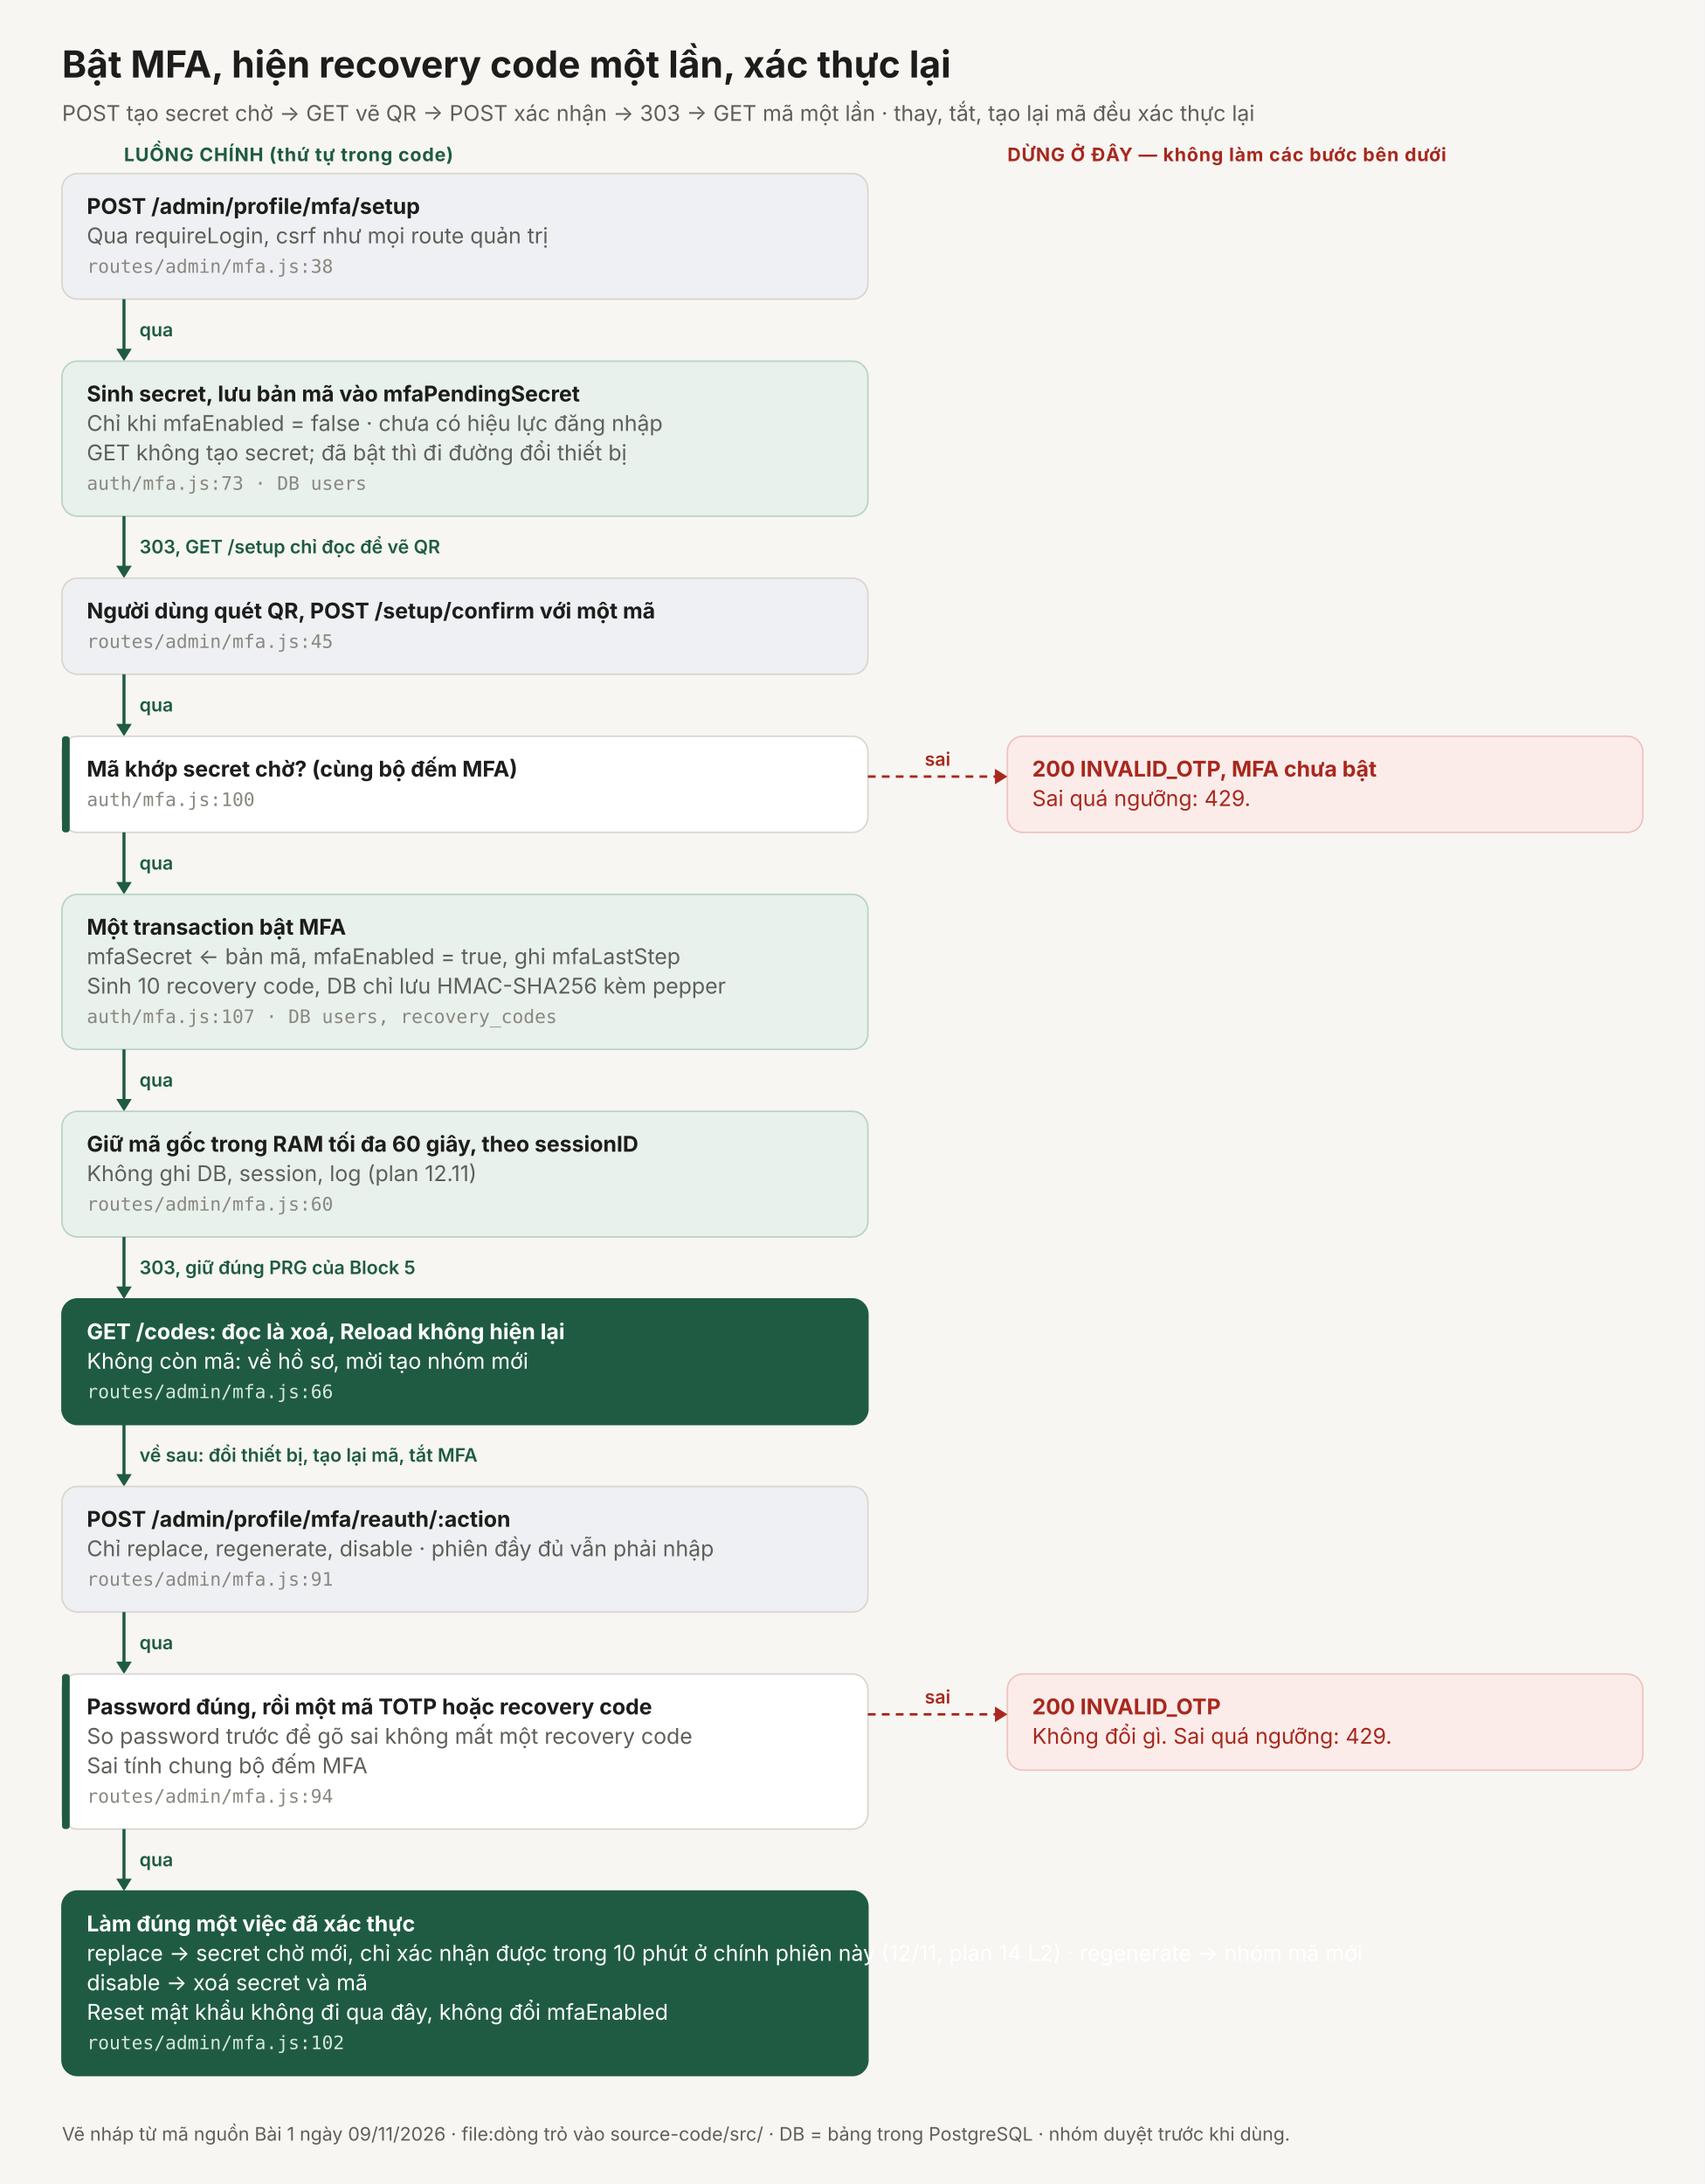
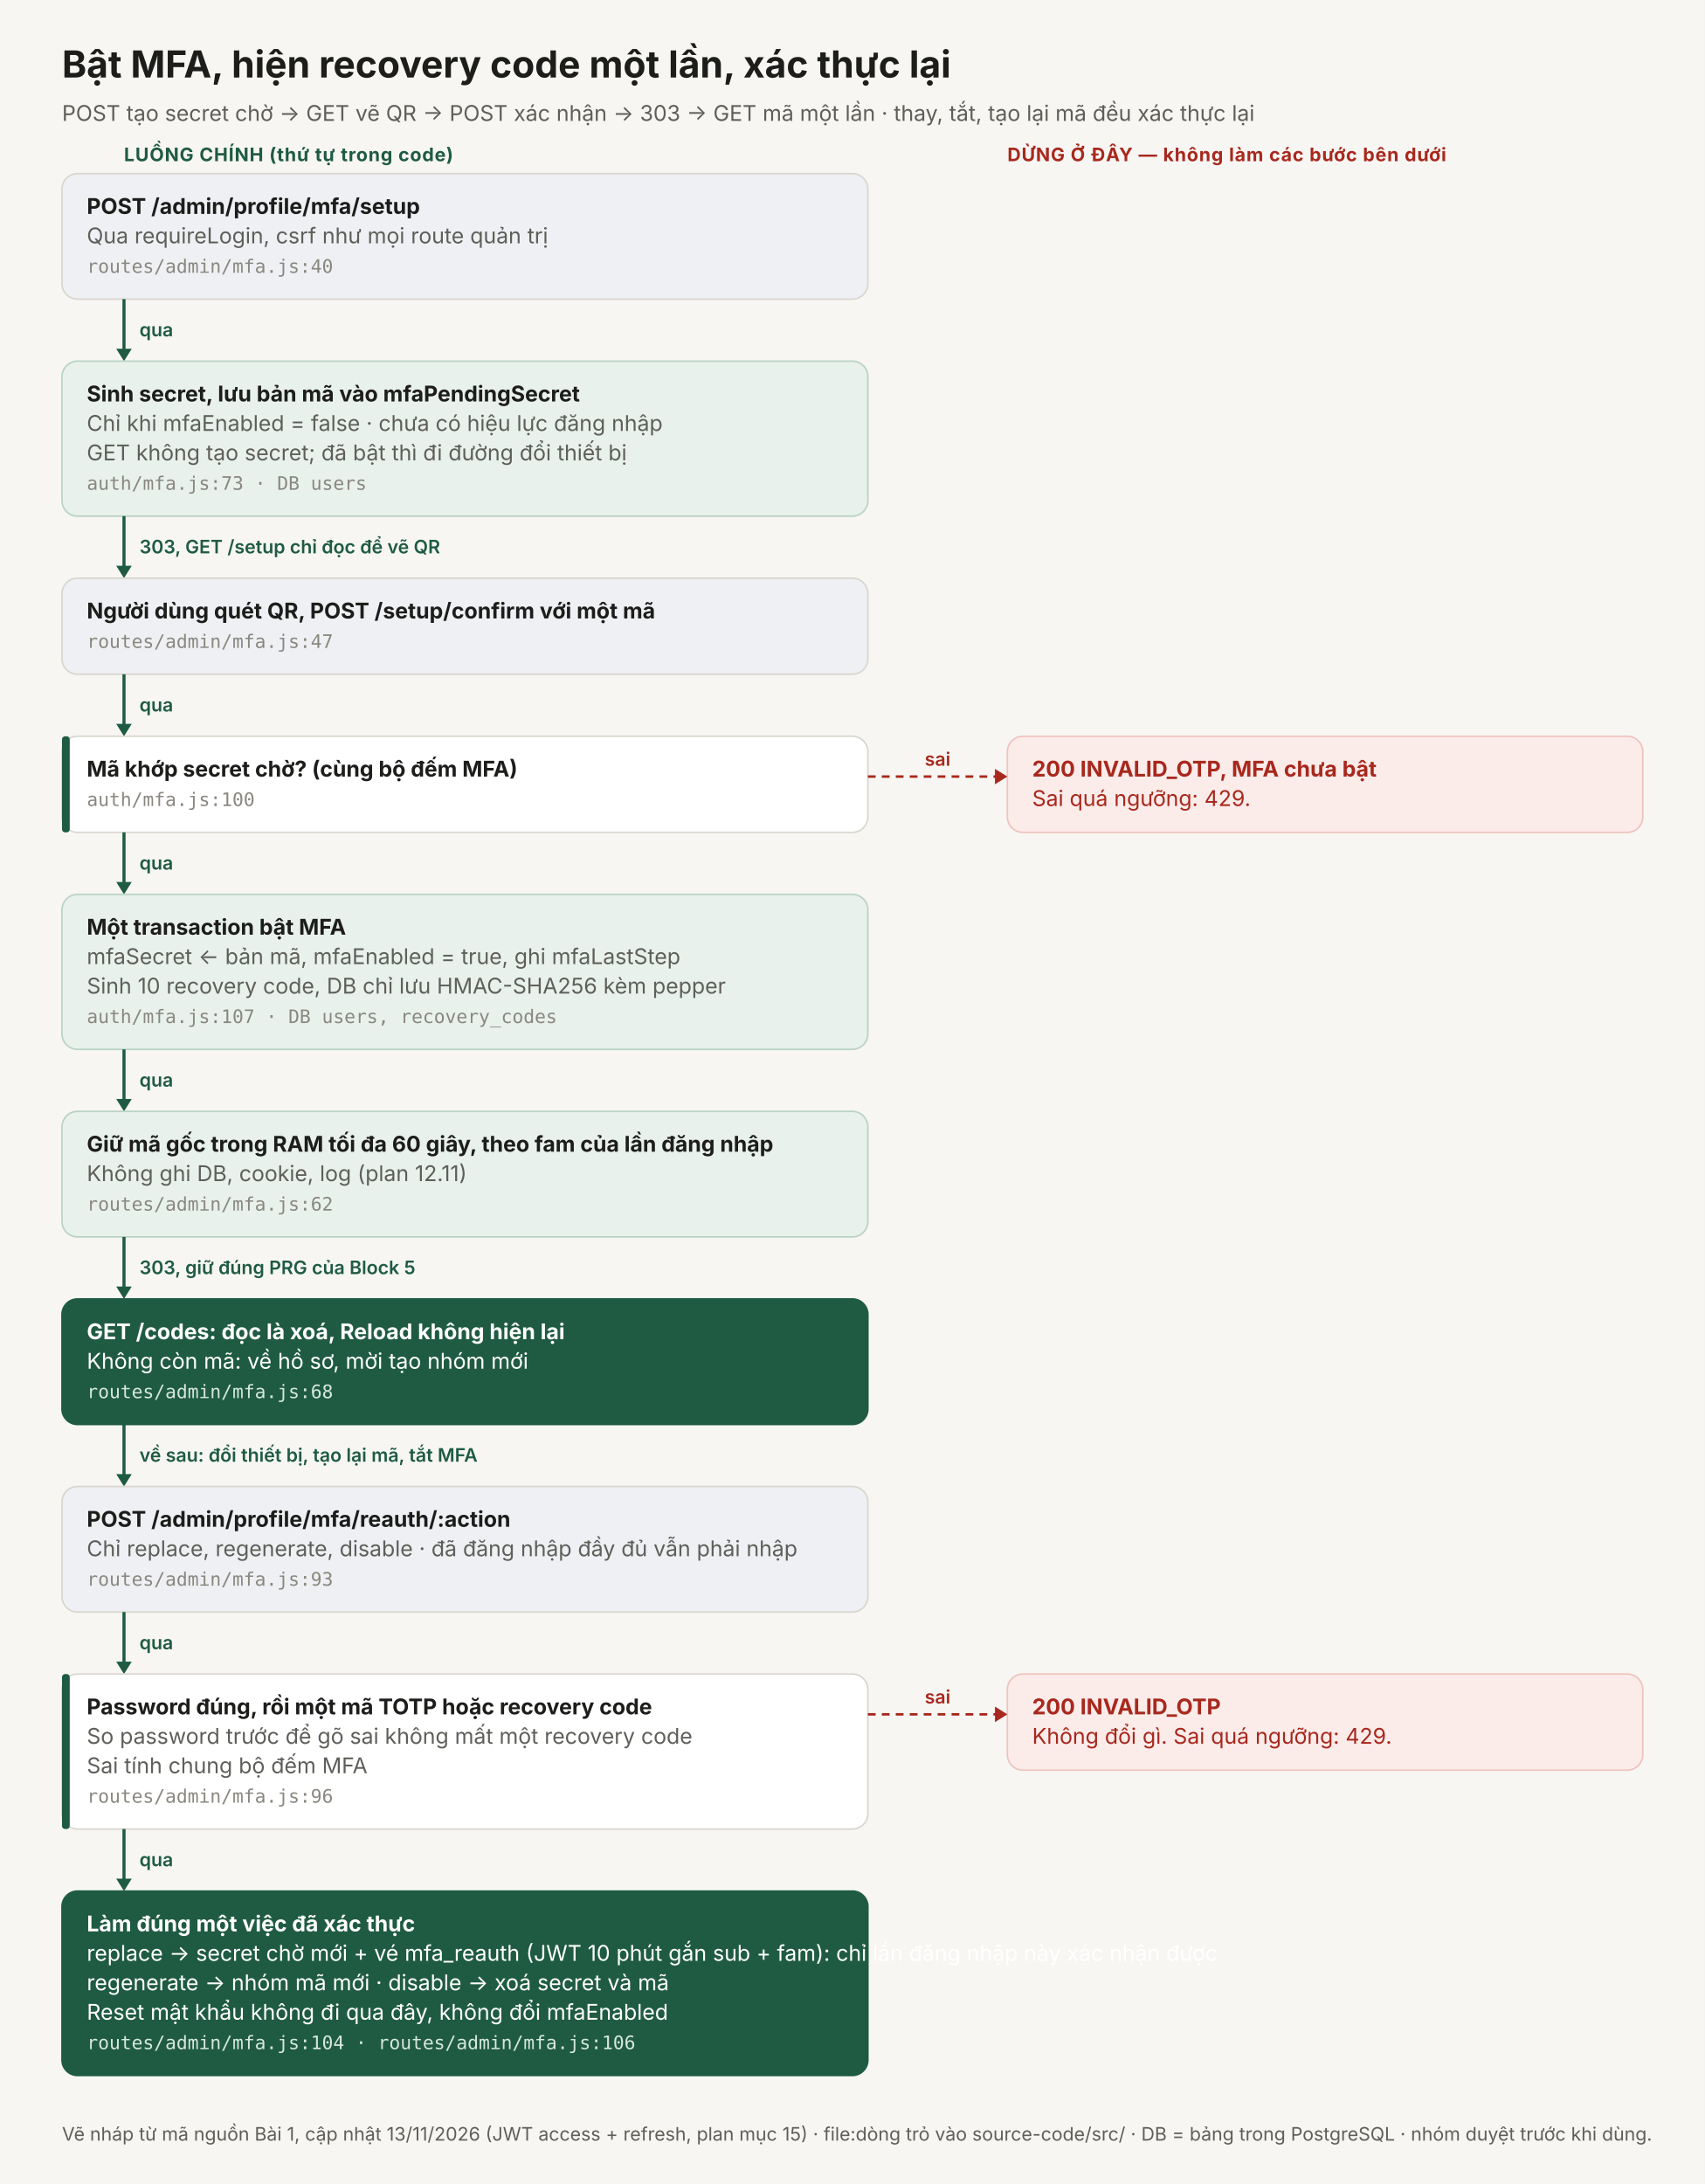
<svg xmlns="http://www.w3.org/2000/svg" viewBox="0 0 1100 1409" width="1100" height="1409" font-family="'Be Vietnam Pro', system-ui, -apple-system, 'Segoe UI', sans-serif" font-size="14">
  <rect width="1100" height="1409" fill="#f7f6f3" />
  <text x="40" y="50" font-size="24" font-weight="700" fill="#1d1d1b">Bật MFA, hiện recovery code một lần, xác thực lại</text>
  <text x="40" y="78" fill="#5f5f5a">POST tạo secret chờ → GET vẽ QR → POST xác nhận → 303 → GET mã một lần · thay, tắt, tạo lại mã đều xác thực lại</text>
  <text x="80" y="104" font-size="12" font-weight="700" fill="#1f5b43" letter-spacing=".04em">LUỒNG CHÍNH (thứ tự trong code)</text>
  <text x="650" y="104" font-size="12" font-weight="700" fill="#a8281d" letter-spacing=".04em">DỪNG Ở ĐÂY — không làm các bước bên dưới</text>
  <rect x="40" y="112" width="520" height="81" rx="10" fill="#eef0f3" stroke="#d9d6cf" />
  <text x="56" y="138" font-weight="700" fill="#1d1d1b">POST /admin/profile/mfa/setup</text>
  <text x="56" y="157" fill="#5f5f5a">Qua requireLogin, csrf như mọi route quản trị</text>
-   <text x="56" y="176" font-size="12" font-family="ui-monospace, SFMono-Regular, Menlo, monospace" fill="#8a8780">routes/admin/mfa.js:38</text>
+   <text x="56" y="176" font-size="12" font-family="ui-monospace, SFMono-Regular, Menlo, monospace" fill="#8a8780">routes/admin/mfa.js:40</text>
  <line x1="80" y1="193" x2="80" y2="227" stroke="#1f5b43" stroke-width="2" />
  <path d="M75 225 L80 233 L85 225Z" fill="#1f5b43" />
  <text x="90" y="217" font-size="12" fill="#1f5b43" font-weight="600">qua</text>
  <rect x="40" y="233" width="520" height="100" rx="10" fill="#e8f1ec" stroke="#b9d3c5" />
  <text x="56" y="259" font-weight="700" fill="#1d1d1b">Sinh secret, lưu bản mã vào mfaPendingSecret</text>
  <text x="56" y="278" fill="#5f5f5a">Chỉ khi mfaEnabled = false · chưa có hiệu lực đăng nhập</text>
  <text x="56" y="297" fill="#5f5f5a">GET không tạo secret; đã bật thì đi đường đổi thiết bị</text>
  <text x="56" y="316" font-size="12" font-family="ui-monospace, SFMono-Regular, Menlo, monospace" fill="#8a8780">auth/mfa.js:73 · DB users</text>
  <line x1="80" y1="333" x2="80" y2="367" stroke="#1f5b43" stroke-width="2" />
  <path d="M75 365 L80 373 L85 365Z" fill="#1f5b43" />
  <text x="90" y="357" font-size="12" fill="#1f5b43" font-weight="600">303, GET /setup chỉ đọc để vẽ QR</text>
  <rect x="40" y="373" width="520" height="62" rx="10" fill="#eef0f3" stroke="#d9d6cf" />
  <text x="56" y="399" font-weight="700" fill="#1d1d1b">Người dùng quét QR, POST /setup/confirm với một mã</text>
-   <text x="56" y="418" font-size="12" font-family="ui-monospace, SFMono-Regular, Menlo, monospace" fill="#8a8780">routes/admin/mfa.js:45</text>
+   <text x="56" y="418" font-size="12" font-family="ui-monospace, SFMono-Regular, Menlo, monospace" fill="#8a8780">routes/admin/mfa.js:47</text>
  <line x1="80" y1="435" x2="80" y2="469" stroke="#1f5b43" stroke-width="2" />
  <path d="M75 467 L80 475 L85 467Z" fill="#1f5b43" />
  <text x="90" y="459" font-size="12" fill="#1f5b43" font-weight="600">qua</text>
  <rect x="40" y="475" width="520" height="62" rx="10" fill="#ffffff" stroke="#d9d6cf" />
  <rect x="40" y="475" width="5" height="62" rx="2" fill="#1f5b43" />
  <text x="56" y="501" font-weight="700" fill="#1d1d1b">Mã khớp secret chờ? (cùng bộ đếm MFA)</text>
  <text x="56" y="520" font-size="12" font-family="ui-monospace, SFMono-Regular, Menlo, monospace" fill="#8a8780">auth/mfa.js:100</text>
  <rect x="650" y="475" width="410" height="62" rx="10" fill="#fbecea" stroke="#efc2bd" />
  <text x="666" y="501" font-weight="700" fill="#a8281d">200 INVALID_OTP, MFA chưa bật</text>
  <text x="666" y="520" fill="#a8281d">Sai quá ngưỡng: 429.</text>
  <line x1="560" y1="501" x2="644" y2="501" stroke="#a8281d" stroke-width="1.6" stroke-dasharray="5 4" />
  <path d="M642 496 L650 501 L642 506Z" fill="#a8281d" />
  <text x="605" y="494" font-size="12" text-anchor="middle" fill="#a8281d" font-weight="600">sai</text>
  <line x1="80" y1="537" x2="80" y2="571" stroke="#1f5b43" stroke-width="2" />
  <path d="M75 569 L80 577 L85 569Z" fill="#1f5b43" />
  <text x="90" y="561" font-size="12" fill="#1f5b43" font-weight="600">qua</text>
  <rect x="40" y="577" width="520" height="100" rx="10" fill="#e8f1ec" stroke="#b9d3c5" />
  <text x="56" y="603" font-weight="700" fill="#1d1d1b">Một transaction bật MFA</text>
  <text x="56" y="622" fill="#5f5f5a">mfaSecret ← bản mã, mfaEnabled = true, ghi mfaLastStep</text>
  <text x="56" y="641" fill="#5f5f5a">Sinh 10 recovery code, DB chỉ lưu HMAC-SHA256 kèm pepper</text>
  <text x="56" y="660" font-size="12" font-family="ui-monospace, SFMono-Regular, Menlo, monospace" fill="#8a8780">auth/mfa.js:107 · DB users, recovery_codes</text>
  <line x1="80" y1="677" x2="80" y2="711" stroke="#1f5b43" stroke-width="2" />
  <path d="M75 709 L80 717 L85 709Z" fill="#1f5b43" />
  <text x="90" y="701" font-size="12" fill="#1f5b43" font-weight="600">qua</text>
  <rect x="40" y="717" width="520" height="81" rx="10" fill="#e8f1ec" stroke="#b9d3c5" />
-   <text x="56" y="743" font-weight="700" fill="#1d1d1b">Giữ mã gốc trong RAM tối đa 60 giây, theo sessionID</text>
-   <text x="56" y="762" fill="#5f5f5a">Không ghi DB, session, log (plan 12.11)</text>
-   <text x="56" y="781" font-size="12" font-family="ui-monospace, SFMono-Regular, Menlo, monospace" fill="#8a8780">routes/admin/mfa.js:60</text>
+   <text x="56" y="743" font-weight="700" fill="#1d1d1b">Giữ mã gốc trong RAM tối đa 60 giây, theo fam của lần đăng nhập</text>
+   <text x="56" y="762" fill="#5f5f5a">Không ghi DB, cookie, log (plan 12.11)</text>
+   <text x="56" y="781" font-size="12" font-family="ui-monospace, SFMono-Regular, Menlo, monospace" fill="#8a8780">routes/admin/mfa.js:62</text>
  <line x1="80" y1="798" x2="80" y2="832" stroke="#1f5b43" stroke-width="2" />
  <path d="M75 830 L80 838 L85 830Z" fill="#1f5b43" />
  <text x="90" y="822" font-size="12" fill="#1f5b43" font-weight="600">303, giữ đúng PRG của Block 5</text>
  <rect x="40" y="838" width="520" height="81" rx="10" fill="#1f5b43" stroke="#1f5b43" />
  <text x="56" y="864" font-weight="700" fill="#ffffff">GET /codes: đọc là xoá, Reload không hiện lại</text>
  <text x="56" y="883" fill="#ffffff">Không còn mã: về hồ sơ, mời tạo nhóm mới</text>
-   <text x="56" y="902" font-size="12" font-family="ui-monospace, SFMono-Regular, Menlo, monospace" fill="#d6e7de">routes/admin/mfa.js:66</text>
+   <text x="56" y="902" font-size="12" font-family="ui-monospace, SFMono-Regular, Menlo, monospace" fill="#d6e7de">routes/admin/mfa.js:68</text>
  <line x1="80" y1="919" x2="80" y2="953" stroke="#1f5b43" stroke-width="2" />
  <path d="M75 951 L80 959 L85 951Z" fill="#1f5b43" />
  <text x="90" y="943" font-size="12" fill="#1f5b43" font-weight="600">về sau: đổi thiết bị, tạo lại mã, tắt MFA</text>
  <rect x="40" y="959" width="520" height="81" rx="10" fill="#eef0f3" stroke="#d9d6cf" />
  <text x="56" y="985" font-weight="700" fill="#1d1d1b">POST /admin/profile/mfa/reauth/:action</text>
-   <text x="56" y="1004" fill="#5f5f5a">Chỉ replace, regenerate, disable · phiên đầy đủ vẫn phải nhập</text>
-   <text x="56" y="1023" font-size="12" font-family="ui-monospace, SFMono-Regular, Menlo, monospace" fill="#8a8780">routes/admin/mfa.js:91</text>
+   <text x="56" y="1004" fill="#5f5f5a">Chỉ replace, regenerate, disable · đã đăng nhập đầy đủ vẫn phải nhập</text>
+   <text x="56" y="1023" font-size="12" font-family="ui-monospace, SFMono-Regular, Menlo, monospace" fill="#8a8780">routes/admin/mfa.js:93</text>
  <line x1="80" y1="1040" x2="80" y2="1074" stroke="#1f5b43" stroke-width="2" />
  <path d="M75 1072 L80 1080 L85 1072Z" fill="#1f5b43" />
  <text x="90" y="1064" font-size="12" fill="#1f5b43" font-weight="600">qua</text>
  <rect x="40" y="1080" width="520" height="100" rx="10" fill="#ffffff" stroke="#d9d6cf" />
  <rect x="40" y="1080" width="5" height="100" rx="2" fill="#1f5b43" />
  <text x="56" y="1106" font-weight="700" fill="#1d1d1b">Password đúng, rồi một mã TOTP hoặc recovery code</text>
  <text x="56" y="1125" fill="#5f5f5a">So password trước để gõ sai không mất một recovery code</text>
  <text x="56" y="1144" fill="#5f5f5a">Sai tính chung bộ đếm MFA</text>
-   <text x="56" y="1163" font-size="12" font-family="ui-monospace, SFMono-Regular, Menlo, monospace" fill="#8a8780">routes/admin/mfa.js:94</text>
+   <text x="56" y="1163" font-size="12" font-family="ui-monospace, SFMono-Regular, Menlo, monospace" fill="#8a8780">routes/admin/mfa.js:96</text>
  <rect x="650" y="1080" width="410" height="62" rx="10" fill="#fbecea" stroke="#efc2bd" />
  <text x="666" y="1106" font-weight="700" fill="#a8281d">200 INVALID_OTP</text>
  <text x="666" y="1125" fill="#a8281d">Không đổi gì. Sai quá ngưỡng: 429.</text>
  <line x1="560" y1="1106" x2="644" y2="1106" stroke="#a8281d" stroke-width="1.6" stroke-dasharray="5 4" />
  <path d="M642 1101 L650 1106 L642 1111Z" fill="#a8281d" />
  <text x="605" y="1099" font-size="12" text-anchor="middle" fill="#a8281d" font-weight="600">sai</text>
  <line x1="80" y1="1180" x2="80" y2="1214" stroke="#1f5b43" stroke-width="2" />
  <path d="M75 1212 L80 1220 L85 1212Z" fill="#1f5b43" />
  <text x="90" y="1204" font-size="12" fill="#1f5b43" font-weight="600">qua</text>
  <rect x="40" y="1220" width="520" height="119" rx="10" fill="#1f5b43" stroke="#1f5b43" />
  <text x="56" y="1246" font-weight="700" fill="#ffffff">Làm đúng một việc đã xác thực</text>
-   <text x="56" y="1265" fill="#ffffff">replace → secret chờ mới, chỉ xác nhận được trong 10 phút ở chính phiên này (12/11, plan 14 L2) · regenerate → nhóm mã mới</text>
-   <text x="56" y="1284" fill="#ffffff">disable → xoá secret và mã</text>
+   <text x="56" y="1265" fill="#ffffff">replace → secret chờ mới + vé mfa_reauth (JWT 10 phút gắn sub + fam): chỉ lần đăng nhập này xác nhận được</text>
+   <text x="56" y="1284" fill="#ffffff">regenerate → nhóm mã mới · disable → xoá secret và mã</text>
  <text x="56" y="1303" fill="#ffffff">Reset mật khẩu không đi qua đây, không đổi mfaEnabled</text>
-   <text x="56" y="1322" font-size="12" font-family="ui-monospace, SFMono-Regular, Menlo, monospace" fill="#d6e7de">routes/admin/mfa.js:102</text>
-   <text x="40" y="1381" font-size="12" fill="#5f5f5a">Vẽ nháp từ mã nguồn Bài 1 ngày 09/11/2026 · file:dòng trỏ vào source-code/src/ · DB = bảng trong PostgreSQL · nhóm duyệt trước khi dùng.</text>
+   <text x="56" y="1322" font-size="12" font-family="ui-monospace, SFMono-Regular, Menlo, monospace" fill="#d6e7de">routes/admin/mfa.js:104 · routes/admin/mfa.js:106</text>
+   <text x="40" y="1381" font-size="12" fill="#5f5f5a">Vẽ nháp từ mã nguồn Bài 1, cập nhật 13/11/2026 (JWT access + refresh, plan mục 15) · file:dòng trỏ vào source-code/src/ · DB = bảng trong PostgreSQL · nhóm duyệt trước khi dùng.</text>
</svg>
